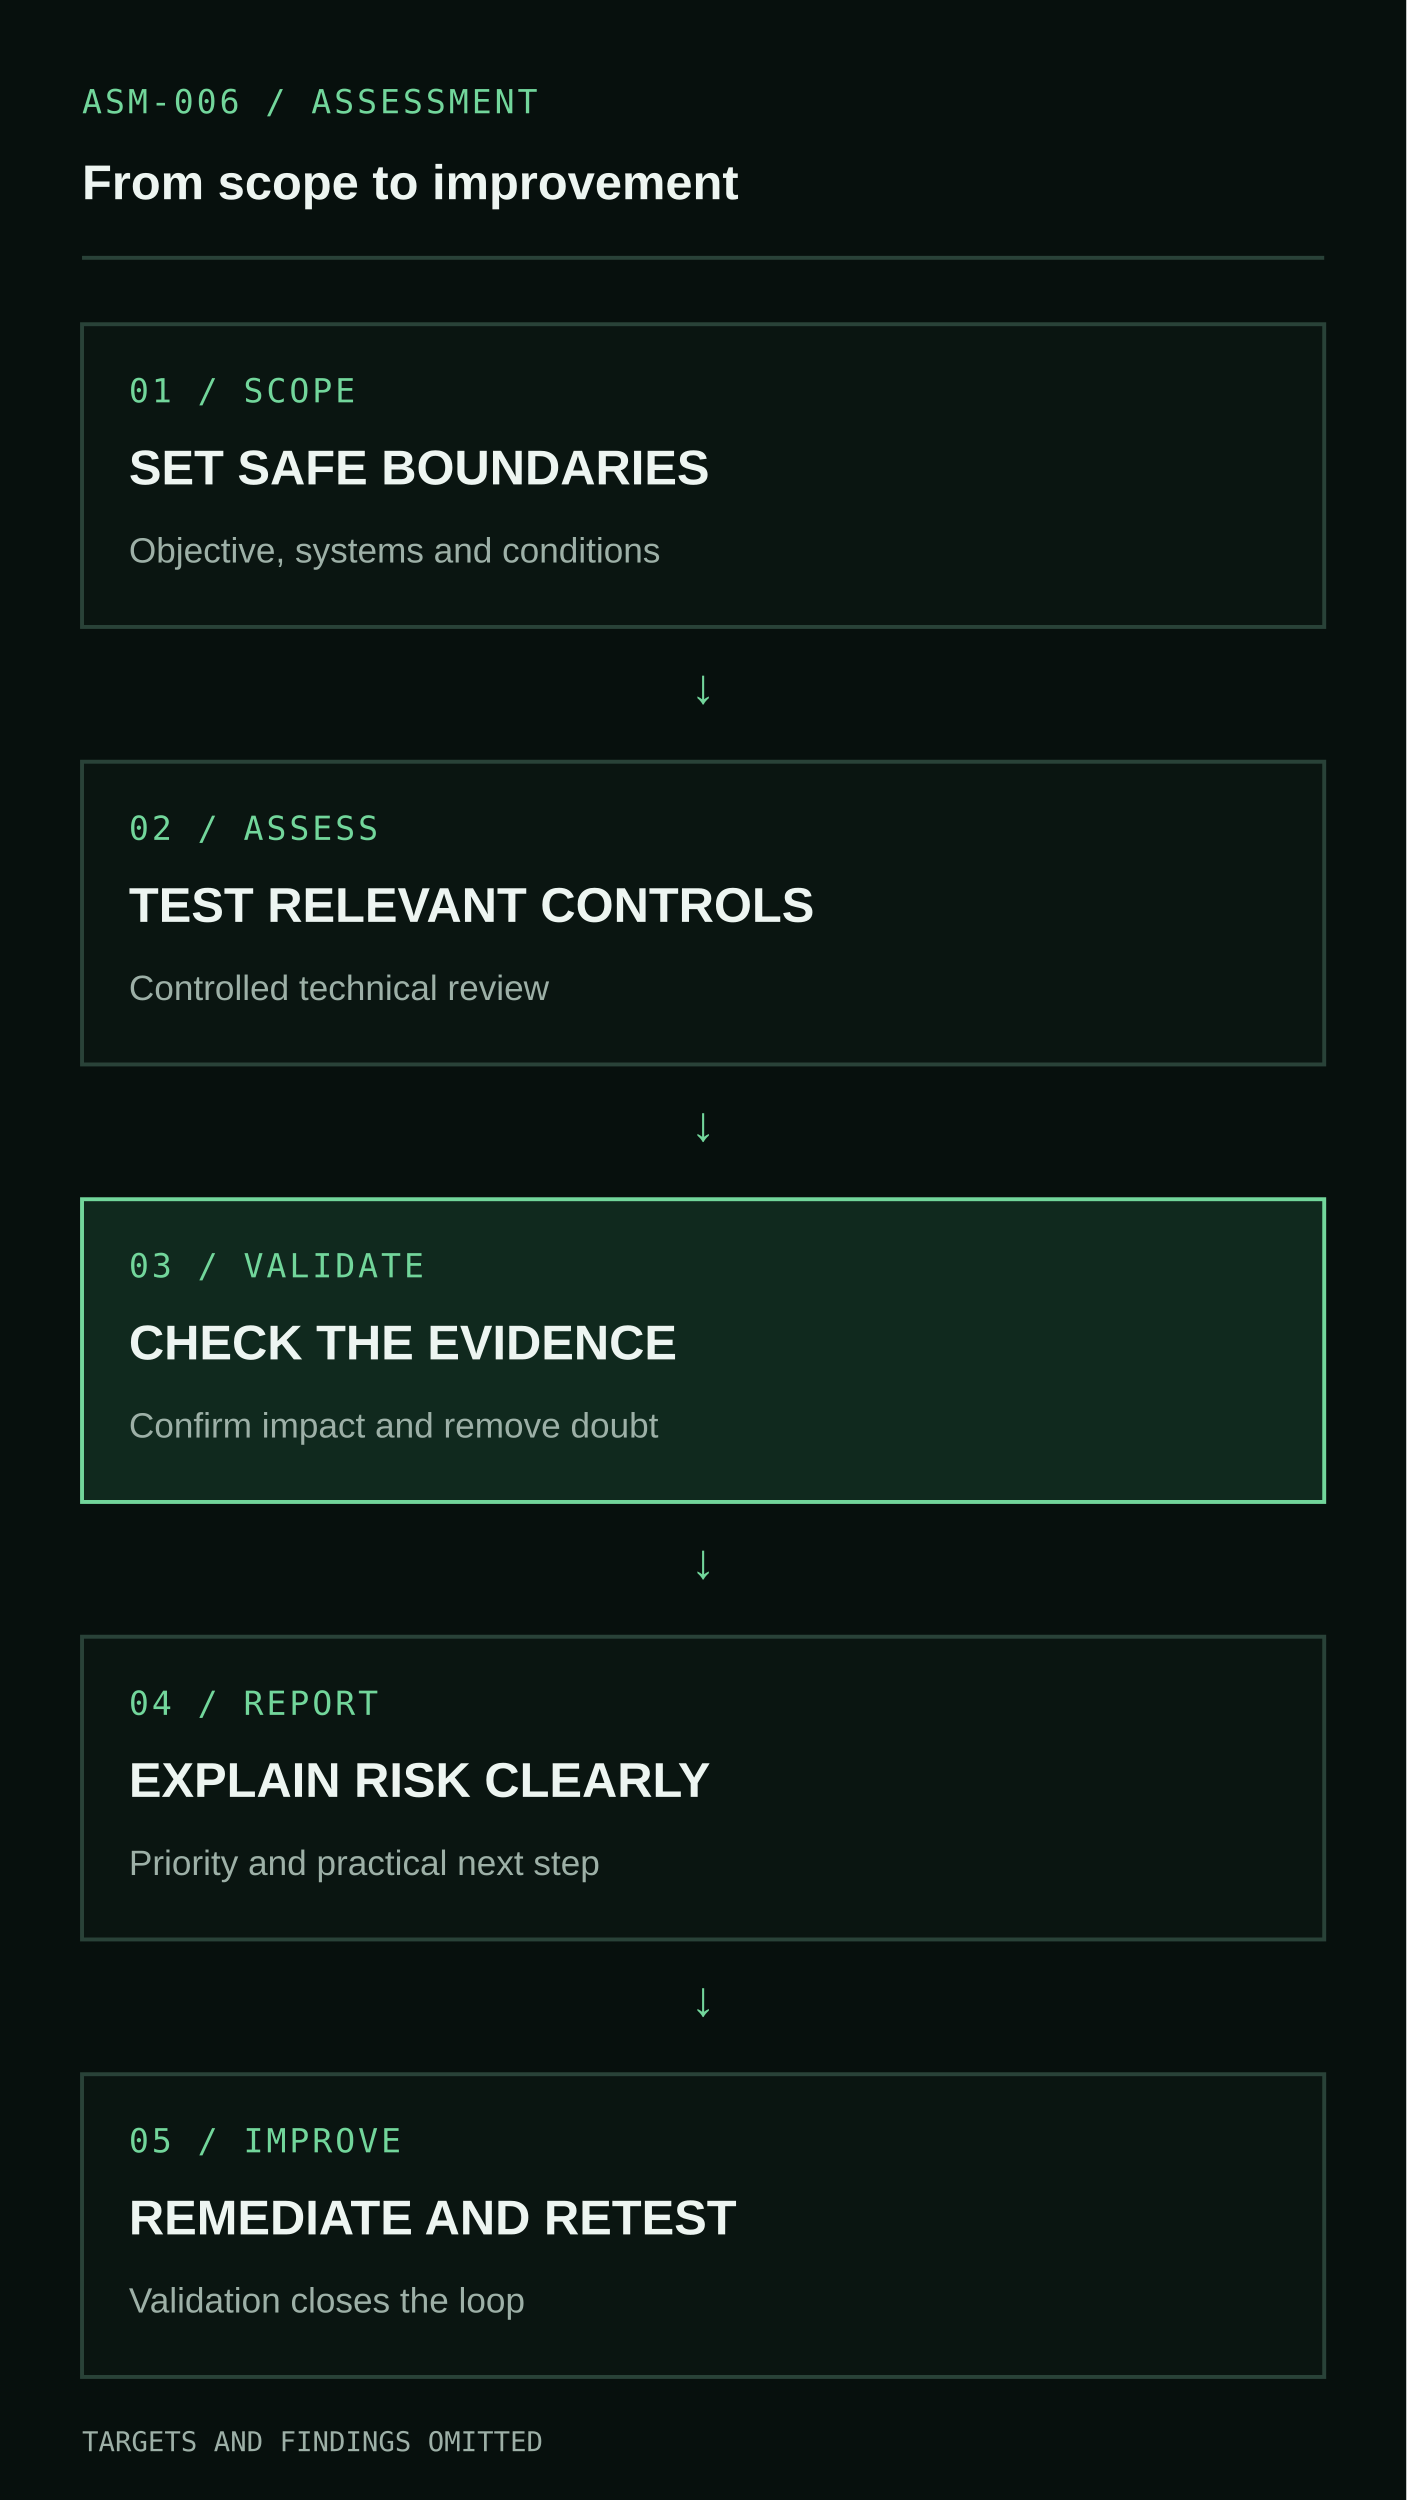
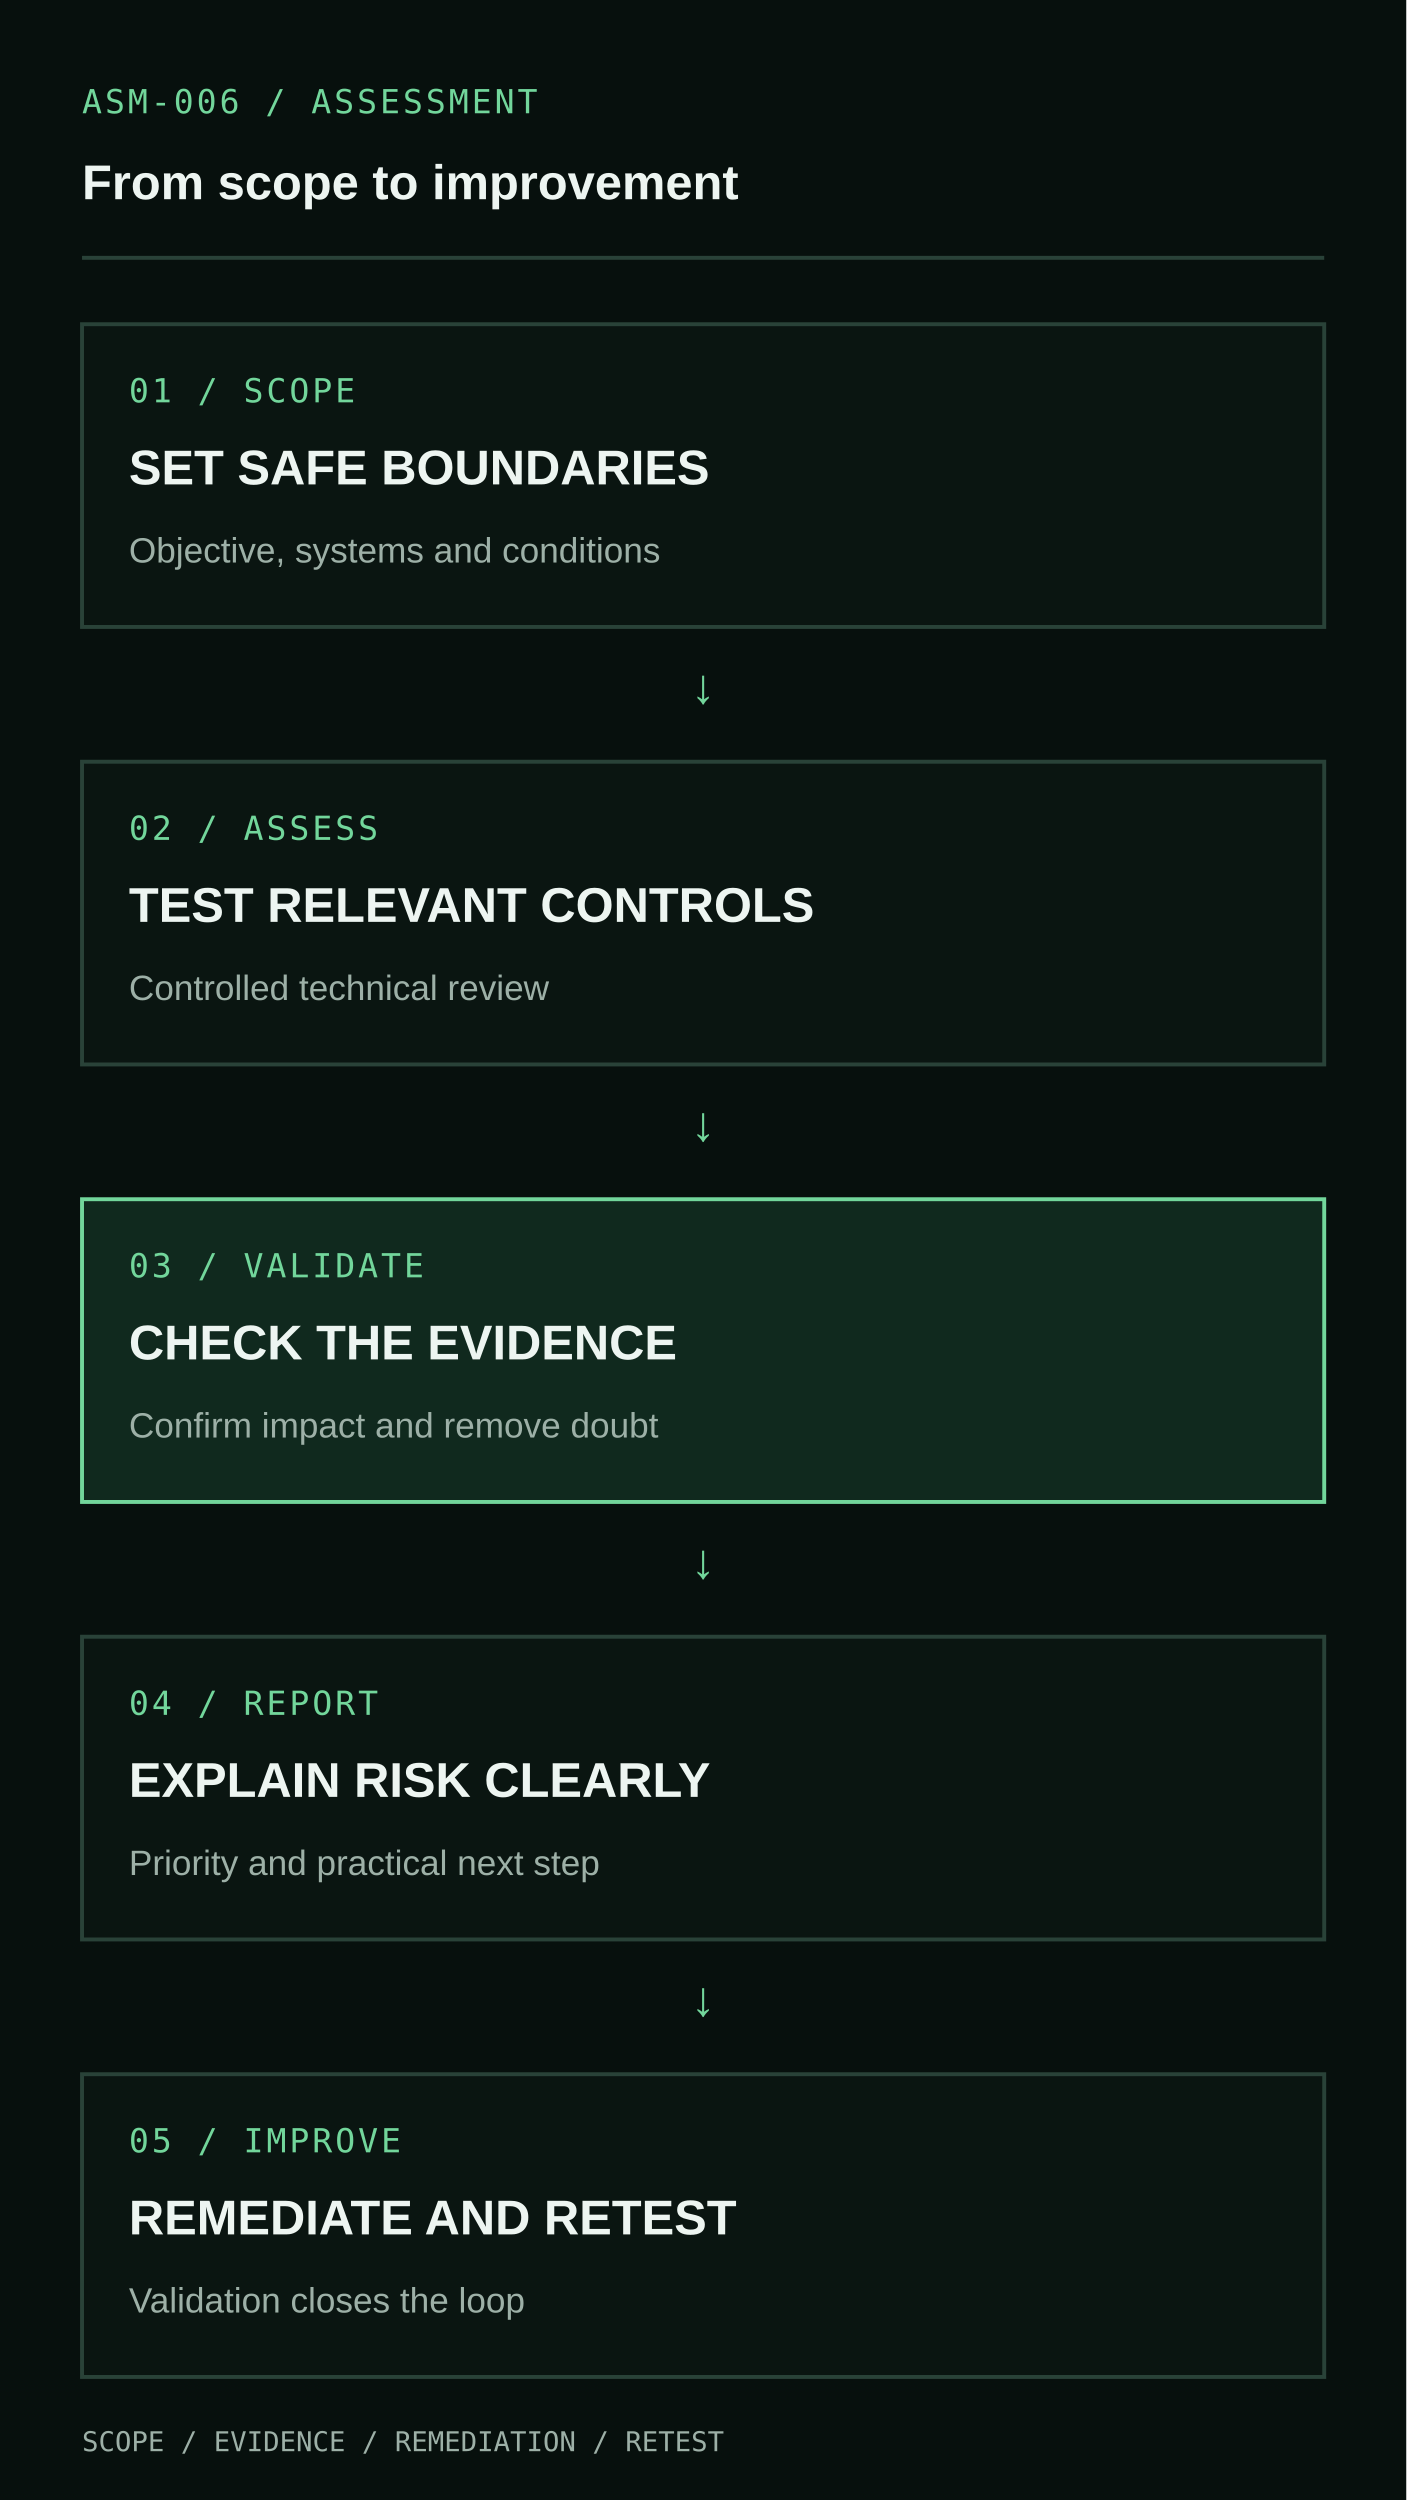
<svg xmlns="http://www.w3.org/2000/svg" viewBox="0 0 720 1280" role="img" aria-labelledby="title desc">
  <defs>
    <style>.bg{fill:#07100d}.p{fill:#0a1511;stroke:#294238;stroke-width:2}.a{fill:#10291e;stroke:#72d69b;stroke-width:2}.r{stroke:#294238;stroke-width:2}.w{fill:#edf5f1}.g{fill:#72d69b}.m{fill:#9db0a7}.l{font:500 17px ui-monospace,monospace;letter-spacing:1.5px}.h{font:600 25px Arial,sans-serif}.c{font:400 18px Arial,sans-serif}.s{font:500 14px ui-monospace,monospace}</style>
  </defs>
  <rect class="bg" width="720" height="1280" />
  <text x="42" y="58" class="l g">ASM-006 / ASSESSMENT</text>
  <text x="42" y="102" class="h w">From scope to improvement</text>
  <line x1="42" y1="132" x2="678" y2="132" class="r" />
  <g transform="translate(42 166)">
    <rect class="p" width="636" height="155" />
    <text x="24" y="40" class="l g">01 / SCOPE</text>
    <text x="24" y="82" class="h w">SET SAFE BOUNDARIES</text>
    <text x="24" y="122" class="c m">Objective, systems and conditions</text>
  </g>
  <text x="360" y="360" text-anchor="middle" class="h g">↓</text>
  <g transform="translate(42 390)">
    <rect class="p" width="636" height="155" />
    <text x="24" y="40" class="l g">02 / ASSESS</text>
    <text x="24" y="82" class="h w">TEST RELEVANT CONTROLS</text>
    <text x="24" y="122" class="c m">Controlled technical review</text>
  </g>
  <text x="360" y="584" text-anchor="middle" class="h g">↓</text>
  <g transform="translate(42 614)">
    <rect class="a" width="636" height="155" />
    <text x="24" y="40" class="l g">03 / VALIDATE</text>
    <text x="24" y="82" class="h w">CHECK THE EVIDENCE</text>
    <text x="24" y="122" class="c m">Confirm impact and remove doubt</text>
  </g>
  <text x="360" y="808" text-anchor="middle" class="h g">↓</text>
  <g transform="translate(42 838)">
    <rect class="p" width="636" height="155" />
    <text x="24" y="40" class="l g">04 / REPORT</text>
    <text x="24" y="82" class="h w">EXPLAIN RISK CLEARLY</text>
    <text x="24" y="122" class="c m">Priority and practical next step</text>
  </g>
  <text x="360" y="1032" text-anchor="middle" class="h g">↓</text>
  <g transform="translate(42 1062)">
    <rect class="p" width="636" height="155" />
    <text x="24" y="40" class="l g">05 / IMPROVE</text>
    <text x="24" y="82" class="h w">REMEDIATE AND RETEST</text>
    <text x="24" y="122" class="c m">Validation closes the loop</text>
  </g>
-   <text x="42" y="1255" class="s m">TARGETS AND FINDINGS OMITTED</text>
+   <text x="42" y="1255" class="s m">SCOPE / EVIDENCE / REMEDIATION / RETEST</text>
</svg>
